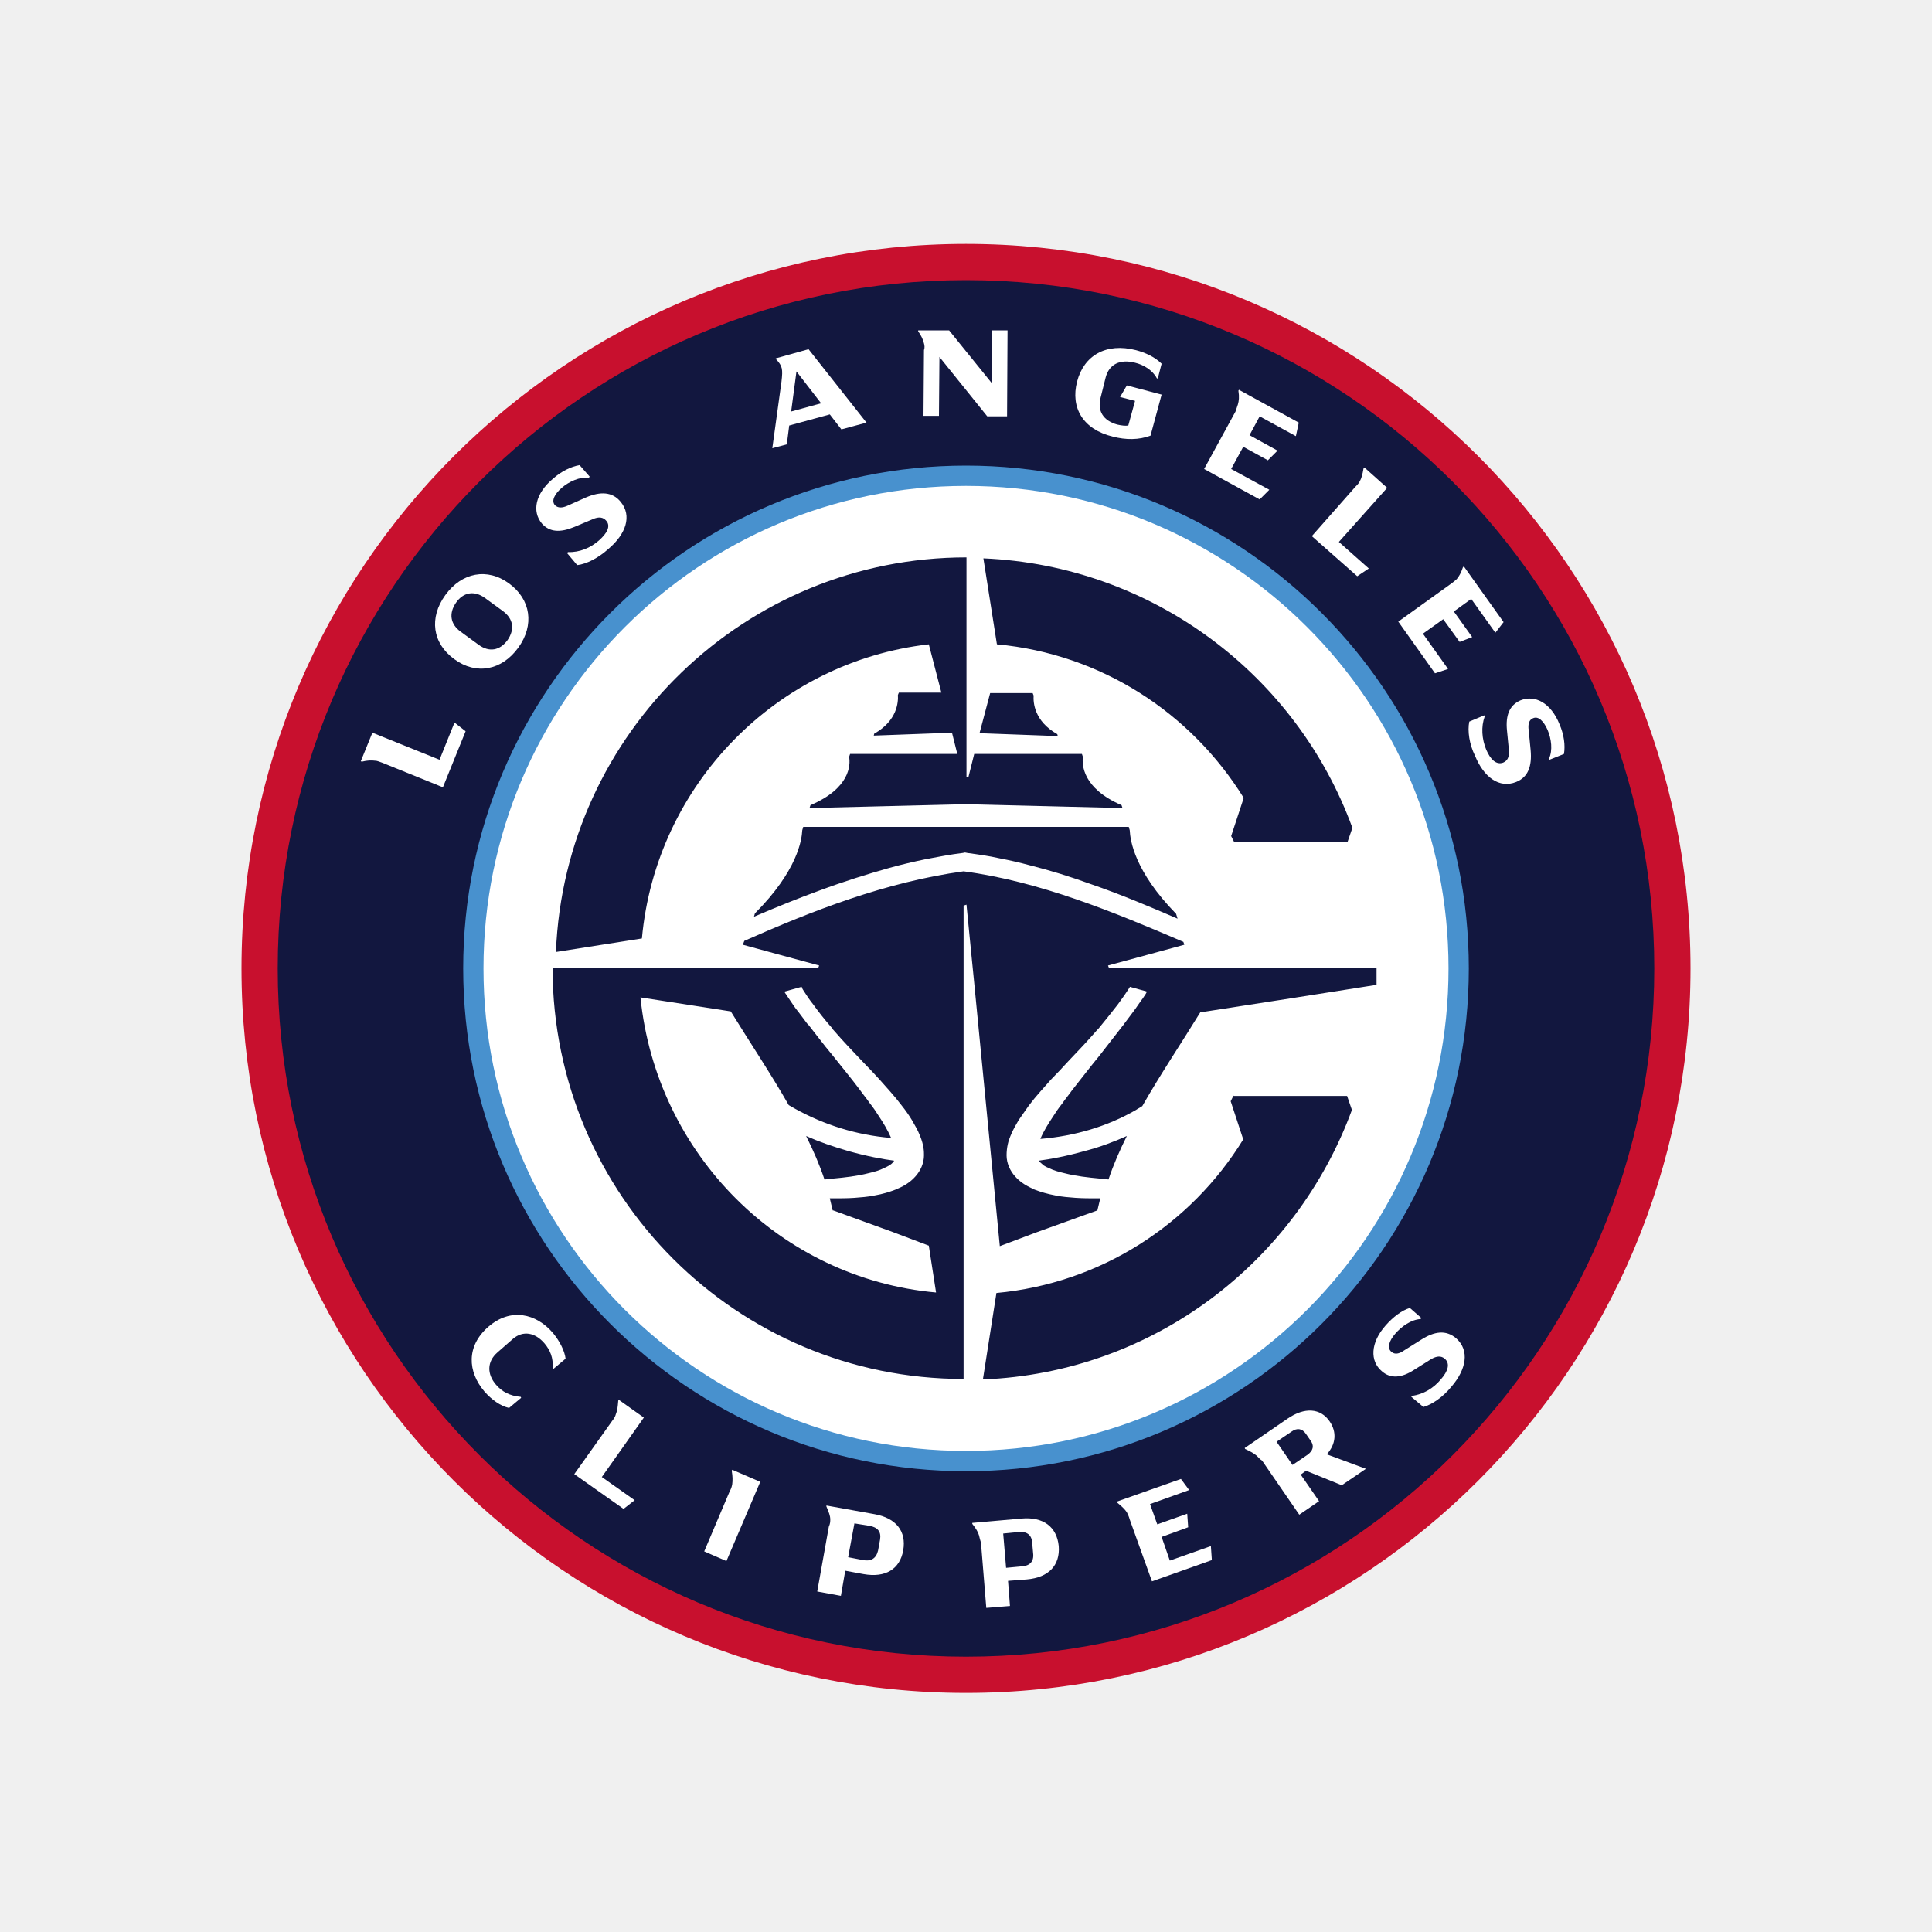
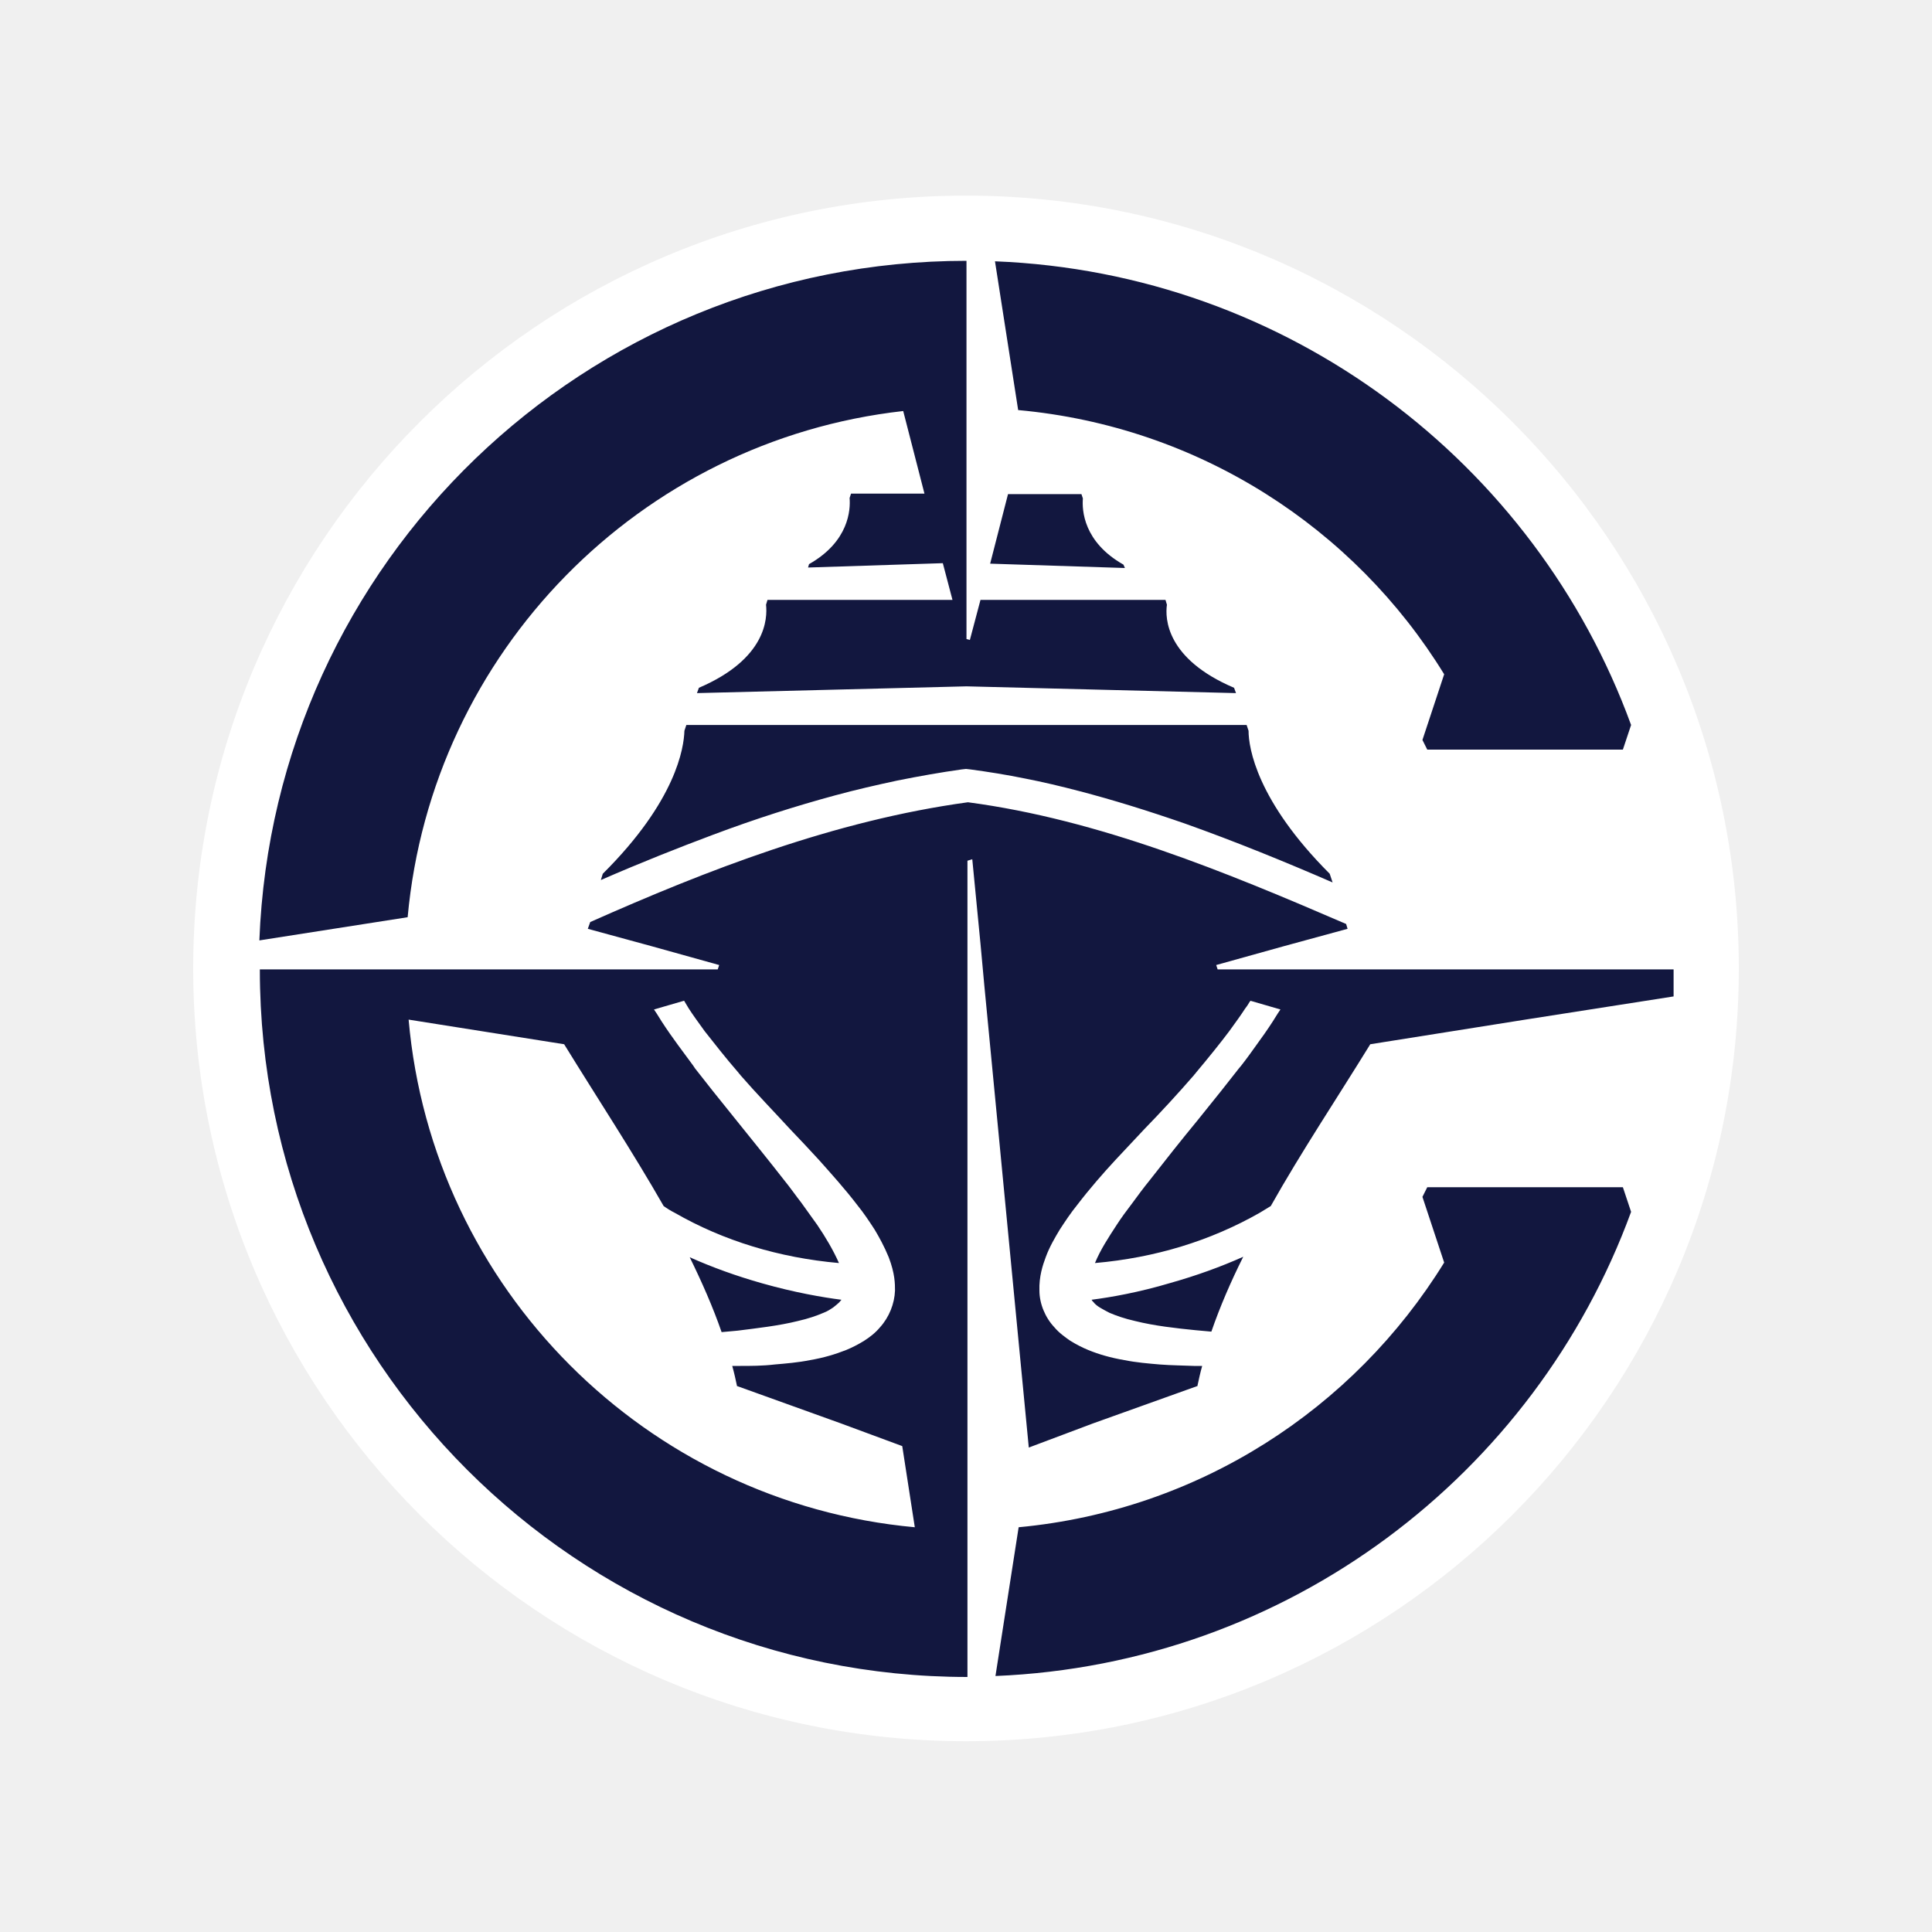
<svg xmlns="http://www.w3.org/2000/svg" version="1.1" id="Layer_1" x="0px" y="0px" viewBox="0 0 400 400" style="enable-background:new 0 0 400 400;" xml:space="preserve">
  <style type="text/css">
- 	.st0{fill:#C8102E;}
+ 	.st0{fill:#FFFFFF;}
	.st1{fill:#12173F;}
- 	.st2{fill:#4891CE;}
- 	.st3{fill:#FFFFFF;}
</style>
  <g>
-     <path class="st0" d="M350,200.5c0,82.8-67.2,150-150,150s-150-67.2-150-150c0-82.8,67.2-150,150-150S350,117.7,350,200.5" />
-     <path class="st1" d="M342.5,200.5c0,78.7-63.8,142.5-142.5,142.5c-78.7,0-142.5-63.8-142.5-142.5C57.5,121.8,121.3,58,200,58   C278.7,58,342.5,121.8,342.5,200.5" />
-     <path class="st2" d="M304.1,200.5c0,57.5-46.6,104.1-104.1,104.1S95.9,258,95.9,200.5S142.5,96.4,200,96.4S304.1,143,304.1,200.5" />
-     <path class="st3" d="M299.9,200.5c0,55.2-44.7,99.9-99.9,99.9c-55.2,0-99.9-44.7-99.9-99.9s44.7-99.9,99.9-99.9   C255.2,100.6,299.9,145.3,299.9,200.5" />
-     <path class="st3" d="M101.1,274.7c4.6-4,9.9-2.8,13.4,1.3c1.4,1.7,2.4,3.7,2.6,5.3l-2.5,2.1l-0.2-0.2c0.2-2-0.5-3.7-1.7-5.1   c-1.9-2.2-4.4-2.7-6.5-0.9l-3.2,2.8c-2.2,1.9-2.2,4.5-0.3,6.7c1.2,1.4,2.8,2.3,5.1,2.5l0.1,0.2l-2.5,2.1c-1.8-0.4-3.6-1.7-5.1-3.4   C96.8,284,96.5,278.7,101.1,274.7" />
-     <path class="st3" d="M127.5,292.8c0.3-0.7,0.4-1.5,0.5-2.8l0.1-0.2l5.2,3.7l-8.7,12.3l6.8,4.8l-2.3,1.8l-10.2-7.2l7.9-11.1   C127.2,293.6,127.4,293.2,127.5,292.8" />
-     <path class="st3" d="M151.6,307.3c0.1-0.8,0.1-1.6-0.1-2.8l0.1-0.2l5.8,2.5l-7,16.4l-4.6-2l5.3-12.5   C151.4,308.2,151.5,307.8,151.6,307.3" />
-     <path class="st3" d="M171.9,314.6c0-0.8-0.3-1.5-0.8-2.7l0-0.2l10,1.8c4.4,0.8,6.6,3.5,5.9,7.5c-0.7,3.9-3.7,5.7-8.2,4.9l-3.8-0.7   l-0.9,5.2l-4.9-0.9l2.4-13.4C171.9,315.4,171.9,315,171.9,314.6 M178.7,323c1.6,0.3,2.7-0.3,3.1-2l0.4-2.2c0.3-1.7-0.5-2.6-2.2-2.9   l-3.1-0.5l-1.3,7L178.7,323z" />
-     <path class="st3" d="M202.7,317.9c-0.2-0.7-0.6-1.4-1.4-2.4l0-0.2l10.2-0.9c4.5-0.4,7.3,1.7,7.7,5.7c0.3,4-2.1,6.5-6.6,6.9   l-3.9,0.3l0.4,5.2l-4.9,0.4l-1.1-13.5C202.9,318.8,202.8,318.3,202.7,317.9 M211.5,324.3c1.7-0.1,2.6-1,2.4-2.7l-0.2-2.2   c-0.1-1.7-1.2-2.4-2.9-2.2l-3.1,0.3l0.6,7.1L211.5,324.3z" />
-     <path class="st3" d="M233.3,313.1c-0.4-0.6-1-1.2-2-2l-0.1-0.2l13.3-4.7l1.7,2.3l-8.1,2.9l1.5,4.2l6.2-2.2l0.2,2.8l-5.5,2l1.7,4.9   l8.5-3l0.2,2.9l-12.4,4.4l-4.6-12.8C233.7,313.9,233.5,313.5,233.3,313.1" />
-     <path class="st3" d="M260.2,301.4c-0.6-0.5-1.3-0.9-2.4-1.4l-0.1-0.2l8.9-6.1c3.5-2.4,6.8-2.2,8.7,0.6c1.5,2.2,1.3,4.7-0.6,6.8   l8.1,3l-5,3.4l-7.4-3l-1.1,0.8l3.8,5.5l-4.1,2.8l-7.7-11.2C260.8,302.1,260.5,301.7,260.2,301.4 M270.7,301.2   c1.1-0.8,1.5-1.8,0.6-3l-0.9-1.3c-0.8-1.2-1.9-1.3-3-0.5l-3.1,2.1l3.3,4.8L270.7,301.2z" />
-     <path class="st3" d="M294.7,291.3l-2.5-2.1l0.1-0.2c2.4-0.3,4.5-1.6,6-3.4c1.5-1.7,2-3.3,0.8-4.3c-0.7-0.6-1.6-0.6-2.8,0.1   l-3.5,2.2c-2.6,1.7-4.9,1.9-6.7,0.3c-2.5-2.1-2.4-5.9,0.8-9.5c1.5-1.7,3.3-3.1,5-3.6l2.4,2.1l-0.2,0.2c-1.9,0.1-3.9,1.5-5.2,3   c-1.3,1.5-1.8,3-0.8,3.8c0.7,0.6,1.6,0.4,2.6-0.3l3.5-2.2c2.8-1.8,5.2-2.1,7.3-0.3c2.8,2.5,2.1,6.4-1,10   C298.8,289.2,296.5,290.8,294.7,291.3" />
-     <path class="st3" d="M77.7,157.5c-0.8-0.1-1.6-0.1-2.8,0.2l-0.2-0.1l2.4-5.9l13.9,5.6l3.1-7.7l2.3,1.8L91.7,163l-12.6-5.1   C78.5,157.7,78.1,157.5,77.7,157.5" />
-     <path class="st3" d="M94.1,136.5c-4.6-3.3-5.3-8.6-1.9-13.3c3.4-4.7,8.7-5.7,13.2-2.4s5.3,8.6,1.9,13.3   C103.9,138.8,98.6,139.8,94.1,136.5 M105.1,132.5c1.5-2.2,1.2-4.4-1-6l-3.7-2.7c-2.2-1.6-4.5-1.2-6,1c-1.5,2.2-1.2,4.4,1,6l3.7,2.7   C101.3,135.1,103.5,134.7,105.1,132.5" />
-     <path class="st3" d="M119.5,117l-2.1-2.5l0.2-0.2c2.4,0.1,4.7-0.9,6.4-2.4c1.7-1.5,2.5-3,1.5-4.1c-0.6-0.7-1.5-0.9-2.8-0.3   l-3.8,1.6c-2.9,1.2-5.1,1.1-6.7-0.7c-2.1-2.5-1.4-6.2,2.3-9.3c1.7-1.5,3.7-2.5,5.5-2.8l2.1,2.4l-0.2,0.2c-1.9-0.2-4.1,0.8-5.6,2.1   c-1.5,1.3-2.2,2.7-1.4,3.6c0.6,0.6,1.5,0.6,2.6,0.1l3.8-1.7c3-1.3,5.5-1.2,7.2,0.9c2.4,2.9,1.1,6.7-2.6,9.8   C123.9,115.5,121.4,116.8,119.5,117" />
-     <path class="st3" d="M160.7,74.4l-0.1-0.2l6.8-1.9l12,15.2l-5.2,1.4l-2.4-3.1l-8.4,2.3l-0.5,3.9l-3,0.8l1.9-13.8   C162.1,76.4,162,75.8,160.7,74.4 M170,83.5l-5.1-6.6l-1.1,8.3L170,83.5z" />
-     <path class="st3" d="M191.3,71.1c-0.2-0.8-0.5-1.5-1.2-2.5v-0.2l6.4,0l8.9,11l0-11l3.2,0l-0.1,17.8l-4.1,0l-9.9-12.3l-0.1,12.2   l-3.2,0l0.1-13.6C191.5,71.9,191.4,71.5,191.3,71.1" />
-     <path class="st3" d="M223,79c1.4-5.4,6-8.1,12.2-6.5c1.9,0.5,3.9,1.4,5.3,2.8l-0.8,3.1l-0.2-0.1c-0.9-1.7-2.8-2.8-4.5-3.2   c-3.1-0.8-5.4,0.3-6.1,3.1l-1,4c-0.8,3,0.6,4.9,3.4,5.7c0.9,0.2,1.7,0.3,2.3,0.2l1.4-5.1l-3.1-0.8l1.4-2.4l7.2,1.9l-2.3,8.5   c-2.4,0.9-5.1,0.9-7.8,0.2C224.2,88.9,221.6,84.4,223,79" />
-     <path class="st3" d="M256.3,83.7c0.2-0.7,0.3-1.5,0.1-2.8l0.1-0.2l12.4,6.8l-0.6,2.8l-7.5-4.1l-2.1,3.9l5.8,3.2l-2,2l-5.1-2.8   l-2.5,4.6l7.9,4.3l-2,2l-11.5-6.3l6.5-11.9C256,84.5,256.2,84.1,256.3,83.7" />
-     <path class="st3" d="M281.5,99.7c0.4-0.7,0.6-1.5,0.8-2.7l0.2-0.2l4.7,4.2l-10,11.2l6.2,5.5l-2.4,1.6l-9.4-8.3l9-10.2   C281,100.4,281.3,100.1,281.5,99.7" />
-     <path class="st3" d="M301.6,119.9c0.5-0.6,0.9-1.3,1.3-2.5l0.2-0.1l8.2,11.5l-1.7,2.2l-5-7l-3.6,2.6l3.8,5.3l-2.6,1l-3.4-4.7   l-4.2,3l5.2,7.3l-2.7,0.9l-7.6-10.7l11-7.9C300.9,120.5,301.3,120.2,301.6,119.9" />
-     <path class="st3" d="M304.2,149.4l3.1-1.3l0.1,0.2c-0.8,2.2-0.6,4.7,0.3,6.9c0.9,2.1,2.1,3.2,3.5,2.7c0.9-0.4,1.3-1.1,1.2-2.6   l-0.4-4.1c-0.3-3.1,0.5-5.2,2.8-6.2c3-1.2,6.3,0.5,8.1,5c0.9,2.1,1.2,4.3,0.9,6.1l-3,1.2l-0.1-0.2c0.8-1.8,0.5-4.1-0.3-6   c-0.8-1.8-1.9-2.9-3-2.4c-0.8,0.3-1.1,1.2-0.9,2.5l0.4,4.1c0.3,3.3-0.5,5.6-3,6.6c-3.5,1.4-6.7-1-8.5-5.4   C304.2,154.1,303.8,151.3,304.2,149.4" />
-     <path class="st1" d="M132.9,194.3l-17.8,2.8c1.8-45.4,39.2-81.7,85-81.7l0,0v0.4v27.6v8.3v4.5v4.6l0.4,0.1l1.2-4.8H224l0.2,0.6   c-0.2,1.6-0.1,6.5,8,10l0.2,0.6l-32.4-0.8l-32.4,0.8l0.2-0.6c8.2-3.5,8.3-8.3,8-10l0.2-0.6h22.2l-1.1-4.4l-16.2,0.6l0.1-0.4   c4.8-2.7,5-6.6,4.9-8l0.2-0.5h8.8l-2.6-10C160.8,137,135.8,162.5,132.9,194.3 M257.5,165.2l-2.6,7.9l0.6,1.2H279l1-2.9   c-11.5-31.5-41.2-54.3-76.4-55.8l2.8,17.8C228,135.4,246.6,147.6,257.5,165.2 M255.4,226.8l-0.6,1.2l2.6,7.9   c-10.8,17.6-29.5,29.8-51.1,31.8l-2.8,17.9c35.2-1.4,64.8-24.2,76.4-55.8l-1-2.9H255.4z M233.9,171.9l-0.2-0.7H200h-33.7l-0.2,0.7   c-0.1,2-1,8.4-9.8,17.2l-0.2,0.7c4.9-2.1,9.4-3.9,13.5-5.4c5.1-1.9,9.9-3.4,14.5-4.7c2.5-0.7,5.1-1.3,7.5-1.8   c2.6-0.5,5.2-1,7.7-1.3l0.5-0.1l0.5,0.1c2.2,0.3,4.4,0.6,6.6,1.1c2.1,0.4,4.3,0.9,6.5,1.5c4,1,8.2,2.3,12.6,3.9   c6.1,2.1,12,4.6,17.8,7.1l-0.3-1C234.9,180.4,234,174,233.9,171.9 M218.9,152c-4.8-2.7-5-6.6-4.9-8l-0.2-0.5H205l-2.2,8.3l16.2,0.6   L218.9,152z M215.1,240.3c0.1,0.1,0.1,0.2,0.2,0.3l0,0l0,0c0.2,0.2,0.5,0.4,0.8,0.7c0.3,0.2,0.7,0.4,1.2,0.6l0,0l0,0   c0.8,0.4,1.8,0.7,3.1,1c2.3,0.6,5,0.9,7.2,1.1c0.6,0.1,1.3,0.1,1.9,0.2c1-3,2.3-6,3.8-9c-2.7,1.2-5.6,2.3-8.7,3.1   C220.7,239.4,217.4,240,215.1,240.3 M179.8,242.9c1.3-0.3,2.3-0.6,3.1-1l0,0c0.5-0.2,0.8-0.4,1.2-0.6c0.3-0.2,0.6-0.4,0.8-0.7l0,0   l0,0c0.1-0.1,0.2-0.2,0.2-0.3c-2.3-0.3-5.6-0.9-9.5-2c-3.1-0.9-6-1.9-8.7-3.1c1.5,3,2.8,6,3.8,9c0.7-0.1,1.3-0.1,1.9-0.2   C174.8,243.8,177.5,243.5,179.8,242.9 M285,200.5L285,200.5v3.4l-17.8,2.8l-18.7,2.9c-4,6.5-8.3,12.9-12,19.4   c-0.4,0.3-0.9,0.5-1.3,0.8c-5.9,3.4-12.6,5.4-19.8,6c0.6-1.5,1.6-3.1,2.6-4.6c0.5-0.8,1.1-1.7,1.9-2.7c0.6-0.9,1.3-1.7,2-2.7   c1.9-2.4,3.8-4.9,5.7-7.2c0.9-1.2,1.9-2.4,2.8-3.6l2.1-2.7c0.1-0.1,0.2-0.2,0.3-0.4c0.6-0.8,1.2-1.6,1.8-2.4c0.7-0.9,1.3-1.9,2-2.8   c0.2-0.3,0.4-0.6,0.6-0.9c0.1-0.2,0.2-0.4,0.3-0.5l0,0c0,0,0,0,0,0l-3.6-1c0,0,0,0,0,0.1c-0.2,0.3-0.4,0.6-0.6,0.9   c-0.5,0.8-1.2,1.7-1.9,2.7c-1.1,1.4-2.5,3.2-4,5c-0.1,0.1-0.2,0.2-0.3,0.3l0,0c-1.9,2.2-4,4.4-6,6.5c-1.1,1.2-2.3,2.5-3.5,3.7   c-1.4,1.6-3.1,3.4-4.6,5.4c-0.7,1-1.4,2-2.1,3c-0.5,0.9-1.2,2-1.7,3.3c-0.4,0.9-0.8,2.3-0.8,4c0,1.6,0.7,3.2,1.8,4.4   c0.6,0.7,1.3,1.2,1.9,1.6l0,0l0,0c0.8,0.5,1.5,0.8,2.1,1.1c1.3,0.5,2.7,0.9,4.3,1.2c1.4,0.3,2.9,0.4,4.2,0.5   c1.5,0.1,2.9,0.1,4.1,0.1c0.1,0,0.1,0,0.2,0c0.3,0,0.5,0,0.8,0c-0.2,0.8-0.4,1.6-0.6,2.5v0c0,0,0,0,0,0l-12.5,4.5l-7.7,2.9   l-5.4-55.5l-0.5-5l-1-10.2l-0.6,0.2v10v2.9v1.3v60.8v22.6v0.4c-47,0-85-38-85.1-85h0l0-0.1h18.7h31.4h4.9l0.2-0.5l-8.1-2.2   l-7.7-2.1l0.3-0.8c14-6.2,29.3-12.2,45.4-14.4c15.8,2.1,31,8.4,45.5,14.6l0.2,0.6l-7.7,2.1l-8.1,2.2l0.2,0.5h4.9h31.4H285z    M193.8,267.6l-1.5-9.7l-7.4-2.8l-12.4-4.5c0,0,0,0-0.1,0l0,0h0c-0.2-0.8-0.4-1.6-0.6-2.5c0.3,0,0.5,0,0.8,0c0.1,0,0.1,0,0.2,0   c1.2,0,2.7,0,4.1-0.1c1.3-0.1,2.8-0.2,4.2-0.5c1.7-0.3,3-0.7,4.3-1.2c0.7-0.3,1.4-0.6,2.2-1.1l0,0l0,0c0.6-0.4,1.3-0.9,1.9-1.6   c1.1-1.2,1.8-2.8,1.8-4.4c0-0.8,0-2-0.8-4c-0.5-1.3-1.2-2.4-1.7-3.3c-0.6-1-1.3-2-2.1-3c-1.5-2-3.2-3.8-4.6-5.4   c-1.2-1.3-2.3-2.5-3.5-3.7c-2-2.1-4.1-4.3-6-6.5l0,0c-0.1-0.1-0.2-0.2-0.2-0.3c-1.6-1.8-3-3.6-4-5c-0.8-1-1.4-1.9-1.9-2.7   c-0.2-0.3-0.4-0.6-0.5-0.9c0,0,0,0,0-0.1l-3.6,1c0,0,0,0,0,0l0,0c0.1,0.2,0.2,0.4,0.3,0.5c0.2,0.3,0.4,0.6,0.6,0.9   c0.7,1,1.3,2,2,2.8c0.6,0.8,1.2,1.6,1.8,2.4c0.1,0.1,0.2,0.2,0.3,0.3l2.1,2.7c0.9,1.2,1.9,2.4,2.8,3.5c1.9,2.4,3.9,4.8,5.7,7.2   c0.7,1,1.4,1.8,2,2.7c0.8,1,1.4,1.9,1.9,2.7c1,1.5,1.9,3,2.6,4.6c-7.2-0.6-13.8-2.7-19.8-6c-0.5-0.3-0.9-0.5-1.4-0.8   c-3.7-6.5-8-12.9-12-19.4l-18.7-2.9C135.9,239,161.6,264.7,193.8,267.6 M200,262.5" />
+     <path class="st0" d="M360,200.5c0,88.4-71.7,160-160,160s-160-71.7-160-160s71.7-160,160-160S360,112.1,360,200.5" />
+     <path class="st1" d="M84.4,189.9l-30.7,4.8C56.7,116.4,121.1,54,200.1,54l0,0v0.8v47.5h0v14.2h0v7.8h0v8l0.7,0.2l2.2-8.3h38.3   l0.3,1c-0.4,2.8-0.2,11.2,13.9,17.2l0.4,1.1l-55.8-1.4l-55.8,1.4l0.4-1.1c14-6,14.2-14.4,13.9-17.2l0.3-1h38.3l-2-7.6l-27.9,0.9   l0.2-0.7c8.3-4.7,8.6-11.3,8.4-13.7l0.3-0.9h15.2L187,85.1C132.5,91.2,89.4,135,84.4,189.9 M299,139.6l-4.5,13.6l1,2h40.5l1.7-5.1   C317.9,95.8,266.7,56.5,206,54.1l4.8,30.8C248.2,88.3,280.4,109.3,299,139.6 M295.5,245.8l-1,2l4.5,13.6   c-18.7,30.3-50.8,51.3-88.1,54.8l-4.8,30.8c60.6-2.5,111.7-41.7,131.6-96.1l-1.7-5.1H295.5z M258.5,151.3l-0.4-1.2h-58h-58   l-0.4,1.2c-0.1,3.5-1.7,14.5-16.9,29.6l-0.4,1.3c8.5-3.7,16.1-6.7,23.3-9.4c8.8-3.3,17-5.9,25.1-8.1c4.4-1.2,8.8-2.2,13-3.1   c4.5-0.9,9-1.7,13.3-2.3l0.9-0.1l0.9,0.1c3.7,0.5,7.5,1.1,11.4,1.9c3.6,0.7,7.4,1.6,11.2,2.6c6.9,1.8,14,4,21.8,6.7   c10.4,3.7,20.7,7.9,30.6,12.2l-0.6-1.8C260.2,165.8,258.5,154.8,258.5,151.3 M232.6,116.9c-8.3-4.7-8.6-11.3-8.4-13.7l-0.3-0.9   h-15.2l-3.7,14.4l27.9,0.9L232.6,116.9z M226,269.1c0.1,0.2,0.2,0.3,0.4,0.5l0,0l0,0c0.3,0.4,0.8,0.8,1.3,1.1   c0.5,0.3,1.2,0.7,2,1.1l0,0l0,0c1.4,0.6,3.1,1.2,5.3,1.7c4,1,8.5,1.5,12.5,1.9c1.1,0.1,2.2,0.2,3.3,0.3c1.8-5.2,4-10.3,6.6-15.5   c-4.7,2.1-9.7,3.9-15,5.4C235.7,267.6,229.9,268.6,226,269.1 M165.2,273.5c2.2-0.5,3.9-1.1,5.3-1.7l0,0c0.8-0.3,1.4-0.7,2-1.1   c0.5-0.4,1-0.8,1.3-1.1l0,0l0,0c0.1-0.2,0.3-0.3,0.4-0.5c-3.9-0.5-9.7-1.5-16.4-3.4c-5.3-1.5-10.3-3.3-15-5.4   c2.5,5.1,4.8,10.3,6.6,15.5c1.1-0.1,2.2-0.2,3.3-0.3C156.6,275,161.2,274.5,165.2,273.5 M346.5,200.5v0.1v5.7l-30.7,4.8l-32.1,5.1   c-6.9,11.2-14.3,22.3-20.6,33.5c-0.8,0.5-1.5,0.9-2.3,1.4c-10.2,5.8-21.6,9.3-34.1,10.4c1.1-2.7,2.8-5.3,4.5-7.9   c0.9-1.4,2-2.9,3.3-4.6c1.1-1.5,2.2-3,3.5-4.6c3.2-4.1,6.6-8.4,9.9-12.4c1.6-2,3.3-4.1,4.9-6.1l3.7-4.7c0.2-0.2,0.3-0.4,0.5-0.6   c1.1-1.4,2.1-2.8,3.1-4.2c1.1-1.5,2.3-3.2,3.4-4.9c0.3-0.5,0.7-1.1,1-1.6c0.2-0.3,0.4-0.6,0.6-0.9l0,0c0,0,0,0,0,0l-6.2-1.8   c0,0,0,0.1-0.1,0.1c-0.3,0.5-0.6,1-1,1.5c-0.9,1.4-2,2.9-3.3,4.7c-1.8,2.4-4.3,5.5-6.9,8.6c-0.1,0.2-0.3,0.3-0.4,0.5l0,0   c-3.3,3.8-6.8,7.6-10.3,11.2c-2,2.1-4,4.3-6,6.4c-2.5,2.7-5.3,5.9-7.9,9.3c-1.3,1.6-2.5,3.4-3.6,5.1c-0.9,1.5-2.1,3.5-2.9,5.7   c-0.6,1.6-1.4,4-1.3,6.9c0,2.7,1.2,5.6,3.1,7.6c1,1.2,2.3,2.1,3.3,2.8l0,0l0,0c1.3,0.8,2.5,1.4,3.7,1.9c2.2,0.9,4.6,1.6,7.5,2.1   c2.5,0.5,5,0.7,7.3,0.9c2.5,0.2,5,0.2,7.1,0.3c0.1,0,0.2,0,0.3,0c0.5,0,0.9,0,1.4,0c-0.4,1.4-0.7,2.8-1,4.2c0,0,0,0,0,0   c0,0,0,0-0.1,0l-21.5,7.7l-13.3,5l-9.2-95.6l-0.8-8.7l-1.7-17.5l-1,0.3v17.2v5v2.3v104.8v38.9v0.8c-80.9,0-146.5-65.6-146.5-146.4   h0l0-0.1h32.3h54h8.5l0.3-0.9l-14-3.9l-13.2-3.6l0.5-1.4c24.1-10.7,50.4-21,78.2-24.8c27.2,3.6,53.5,14.5,78.3,25.2l0.3,1   l-13.2,3.6l-14,3.9l0.3,0.9h8.5h54H346.5z M189.4,316.2l-2.6-16.8l-12.7-4.7l-21.4-7.7c0,0-0.1,0-0.1,0c0,0,0,0,0,0h0h0   c-0.3-1.4-0.6-2.8-1-4.2c0.5,0,0.9,0,1.4,0c0.1,0,0.2,0,0.3,0c2.1,0,4.6,0,7.1-0.3c2.3-0.2,4.8-0.4,7.3-0.9   c2.9-0.5,5.2-1.2,7.5-2.1c1.2-0.5,2.4-1.1,3.7-1.9l0,0l0,0c1.1-0.7,2.3-1.6,3.3-2.8c1.9-2.1,3-4.9,3.1-7.6c0-1.4,0-3.5-1.3-6.9   c-0.9-2.2-2-4.2-2.9-5.7c-1.1-1.7-2.3-3.5-3.6-5.1c-2.6-3.4-5.5-6.6-7.9-9.3c-2-2.2-4-4.3-6-6.4c-3.4-3.7-7-7.4-10.3-11.2l0,0   c-0.1-0.2-0.3-0.3-0.4-0.5c-2.7-3.1-5.1-6.2-7-8.6c-1.3-1.8-2.4-3.3-3.3-4.7c-0.3-0.5-0.6-1-0.9-1.5c0,0,0-0.1-0.1-0.1l-6.2,1.8   c0,0,0,0,0,0l0,0c0.2,0.3,0.4,0.6,0.6,0.9c0.3,0.5,0.7,1.1,1,1.6c1.1,1.7,2.3,3.4,3.4,4.9c1,1.4,2.1,2.8,3.1,4.2   c0.1,0.2,0.3,0.4,0.4,0.6l3.7,4.7c1.6,2,3.3,4.1,4.9,6.1c3.3,4.1,6.7,8.3,9.9,12.4c1.3,1.6,2.4,3.2,3.5,4.6   c1.3,1.8,2.3,3.2,3.3,4.6c1.7,2.5,3.3,5.2,4.5,7.9c-12.4-1.1-23.9-4.6-34-10.4c-0.8-0.4-1.6-0.9-2.3-1.4   c-6.4-11.2-13.7-22.3-20.6-33.5l-32.2-5.1C89.5,266.8,133.8,311.1,189.4,316.2 M200.1,307.4" />
  </g>
</svg>
